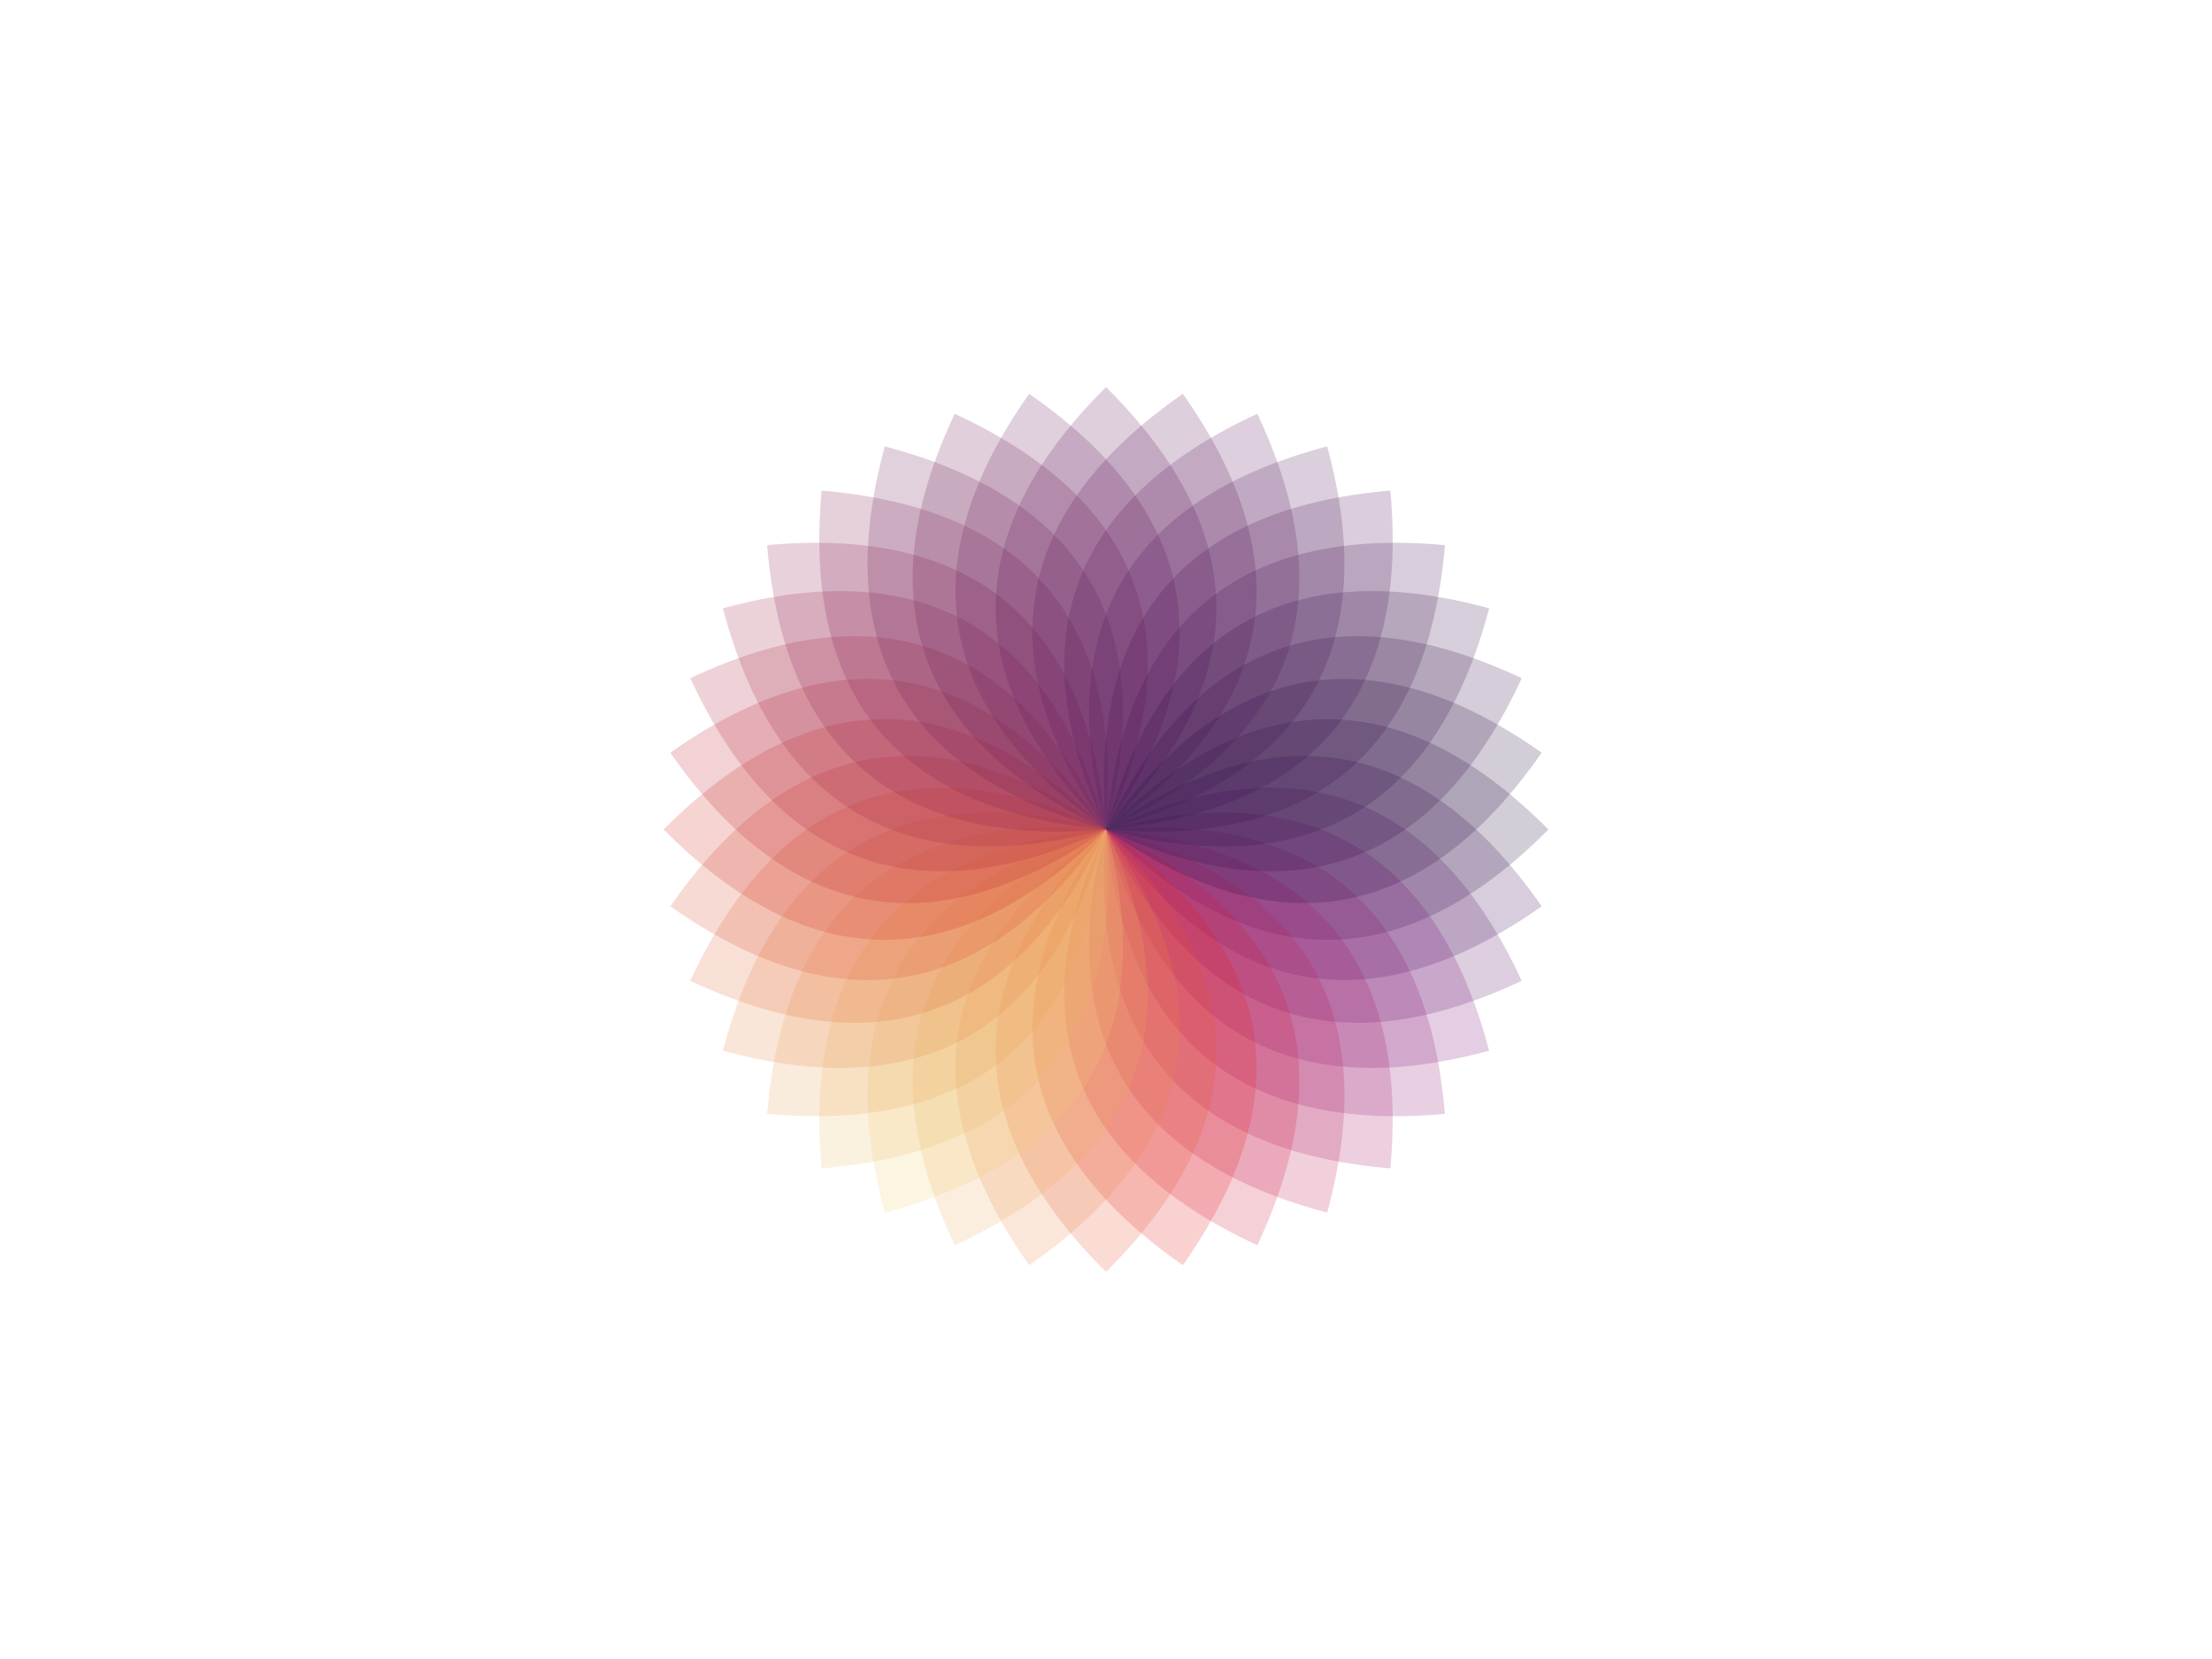
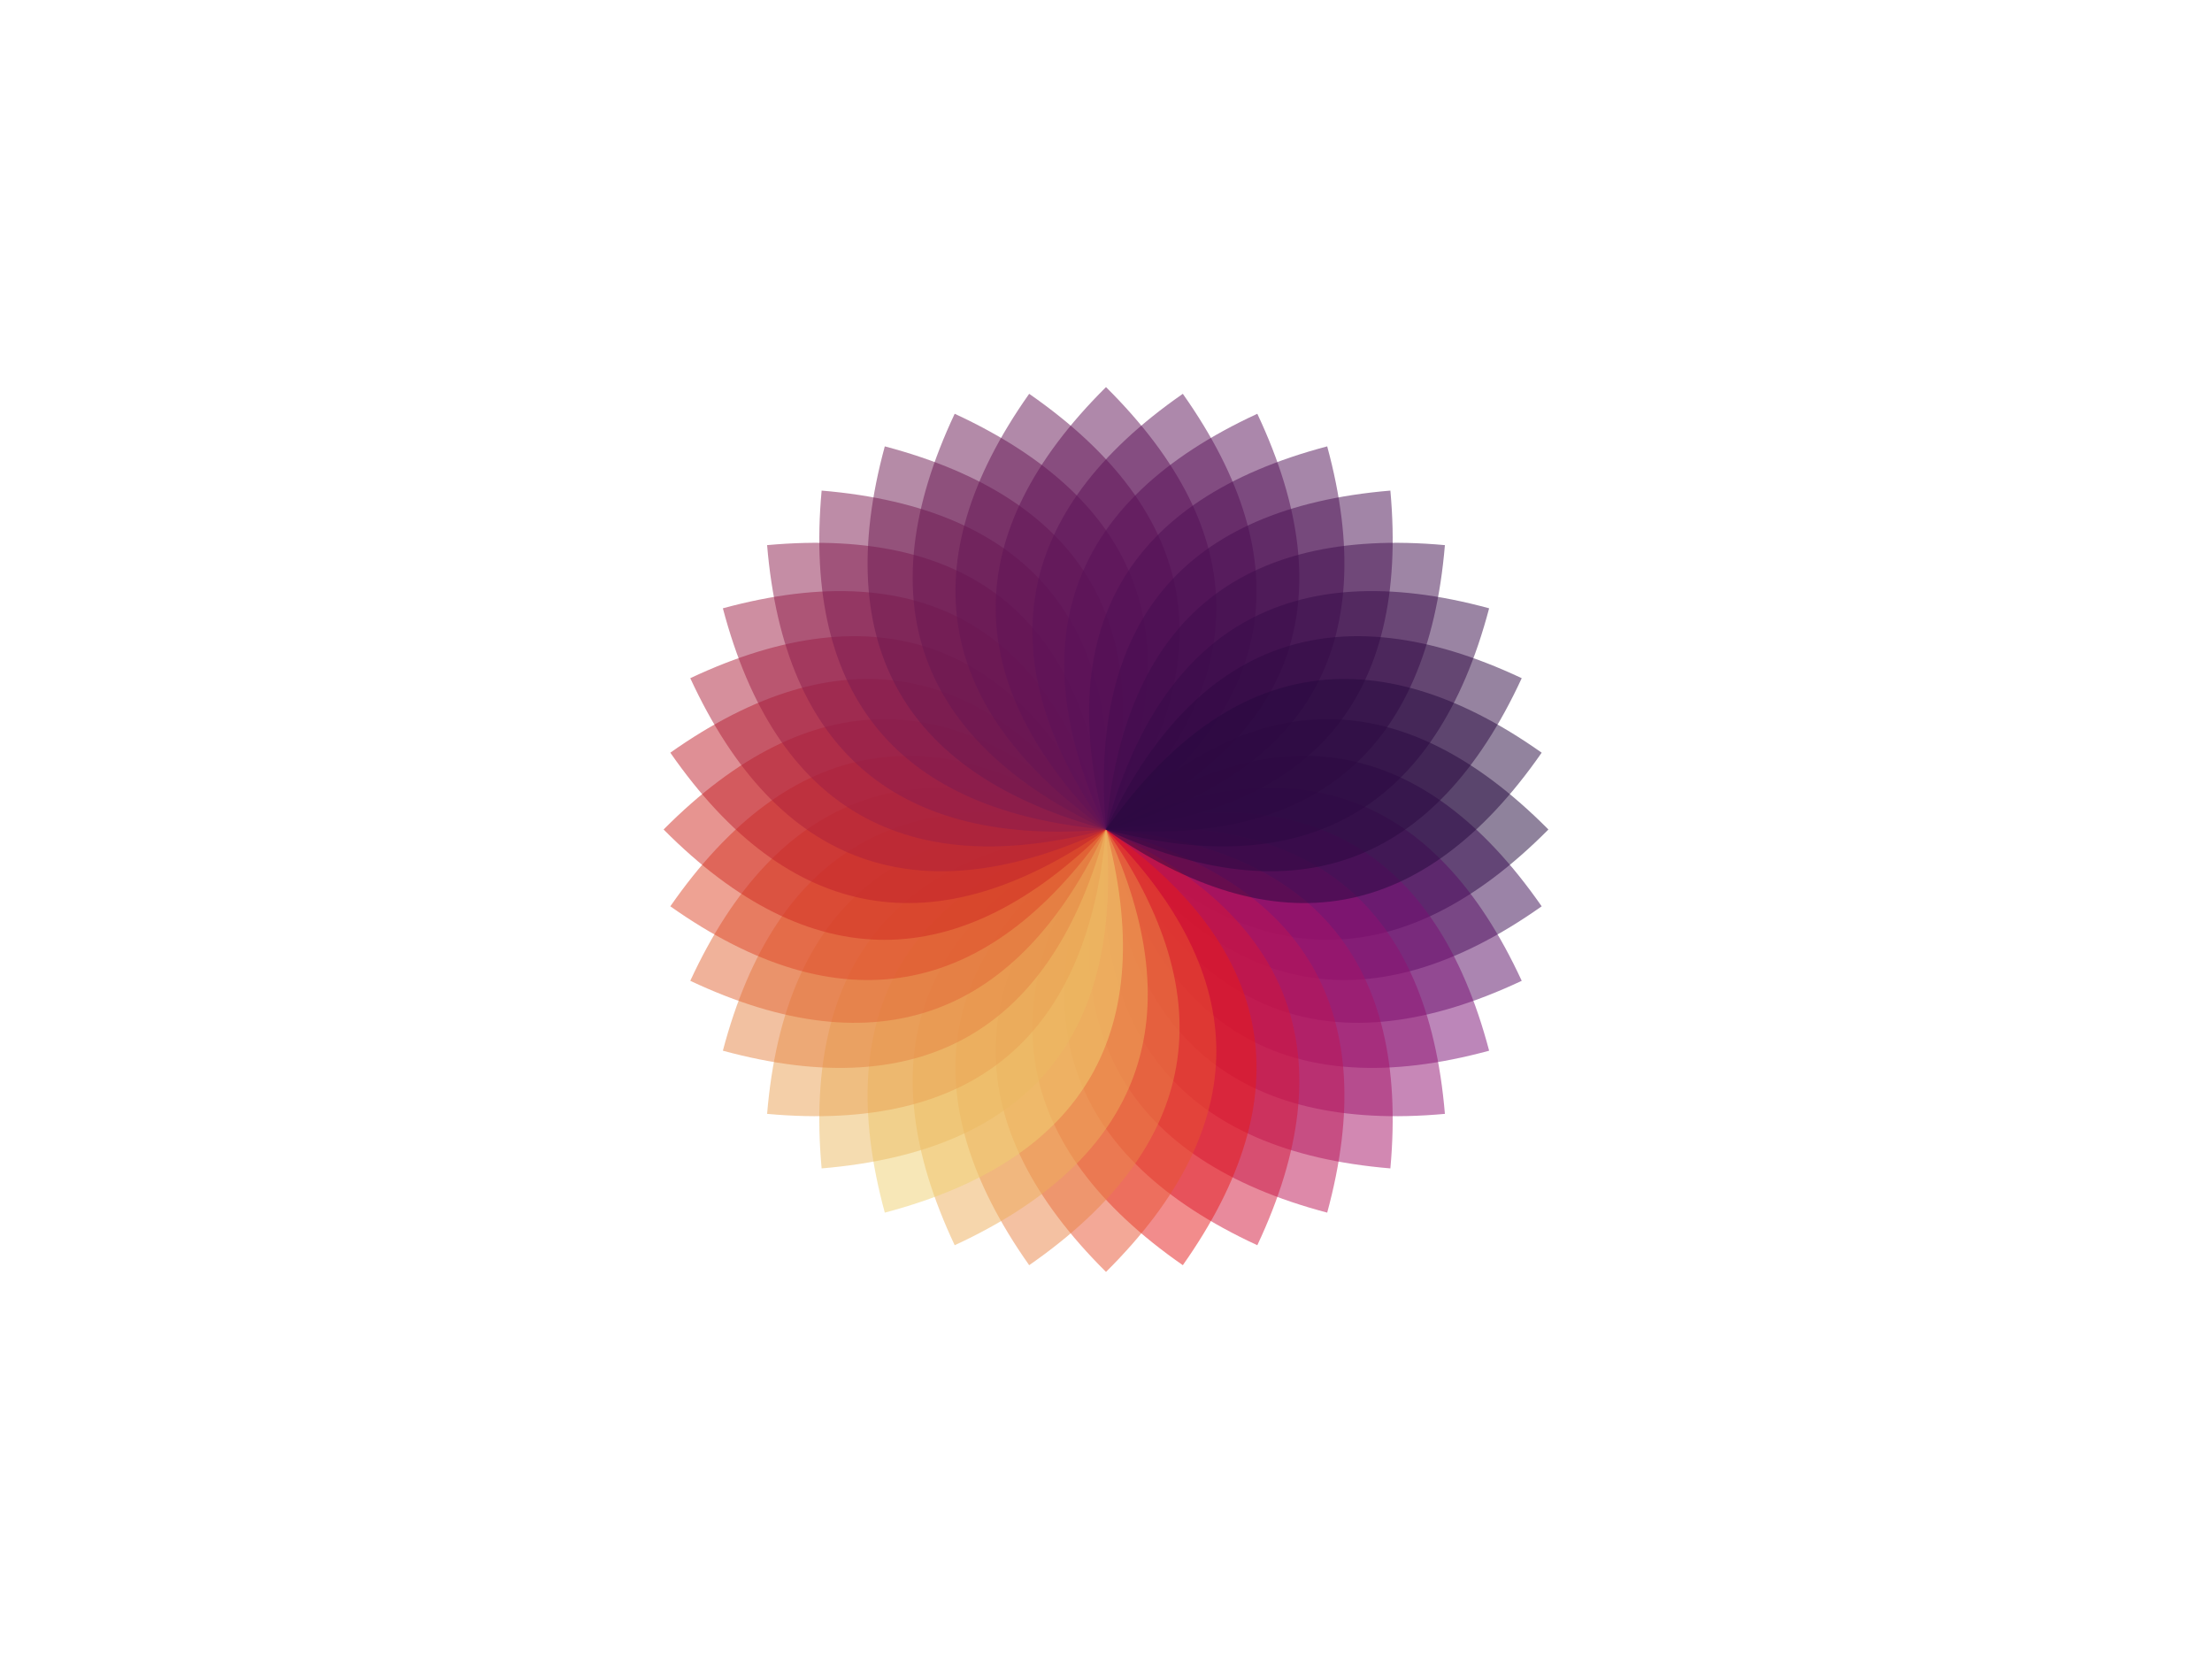
<svg xmlns="http://www.w3.org/2000/svg" viewBox="0 0 2000 1500">
  <defs>
    <g id="a">
-       <path fill-opacity="0.2" d="M0 0c133-133 268-133 400 0C268 133 133 133 0 0z" transform="">
+       <path fill-opacity="0.5" d="M0 0c133-133 268-133 400 0C268 133 133 133 0 0z" transform="">
        <animateTransform attributeType="xml" attributeName="transform" type="translate" dur="10s" values="0, 10; 50, 0; 0, 10" repeatCount="indefinite" />
      </path>
    </g>
  </defs>
  <g transform="" style="transform-origin:center">
    <g transform="">
      <g transform="translate(1000 750)">
        <use href="#a" fill="#20073A" />
        <use href="#a" fill="#390950" transform="rotate(10)" />
        <use href="#a" fill="#590c65" transform="rotate(20)" />
        <use href="#a" fill="#7b0e75" transform="rotate(30)" />
        <use href="#a" fill="#901171" transform="rotate(40)" />
        <use href="#a" fill="#a61366" transform="rotate(50)" />
        <use href="#a" fill="#bc1554" transform="rotate(60)" />
        <use href="#a" fill="#d2173a" transform="rotate(70)" />
        <use href="#a" fill="#e61b1b" transform="rotate(80)" />
        <use href="#a" fill="#e85331" transform="rotate(90)" />
        <use href="#a" fill="#eb8446" transform="rotate(100)" />
        <use href="#a" fill="#eeae5b" transform="rotate(110)" />
        <use href="#a" fill="#F0D171" transform="rotate(120)" />
        <use href="#a" fill="#edbb62" transform="rotate(130)" />
        <use href="#a" fill="#eaa153" transform="rotate(140)" />
        <use href="#a" fill="#e68544" transform="rotate(150)" />
        <use href="#a" fill="#e26736" transform="rotate(160)" />
        <use href="#a" fill="#de4628" transform="rotate(170)" />
        <use href="#a" fill="#d12b22" transform="rotate(180)" />
        <use href="#a" fill="#c0212c" transform="rotate(190)" />
        <use href="#a" fill="#af203b" transform="rotate(200)" />
        <use href="#a" fill="#9e1f45" transform="rotate(210)" />
        <use href="#a" fill="#8d1d4c" transform="rotate(220)" />
        <use href="#a" fill="#7d1b50" transform="rotate(230)" />
        <use href="#a" fill="#6D1950" transform="rotate(240)" />
        <use href="#a" fill="#691753" transform="rotate(250)" />
        <use href="#a" fill="#651555" transform="rotate(260)" />
        <use href="#a" fill="#611357" transform="rotate(270)" />
        <use href="#a" fill="#5d1259" transform="rotate(280)" />
        <use href="#a" fill="#581059" transform="rotate(290)" />
        <use href="#a" fill="#4f0f55" transform="rotate(300)" />
        <use href="#a" fill="#460d51" transform="rotate(310)" />
        <use href="#a" fill="#3e0c4c" transform="rotate(320)" />
        <use href="#a" fill="#360a48" transform="rotate(330)" />
        <use href="#a" fill="#2e0943" transform="rotate(340)" />
        <use href="#a" fill="#27083f" transform="rotate(350)" />
      </g>
    </g>
  </g>
</svg>
